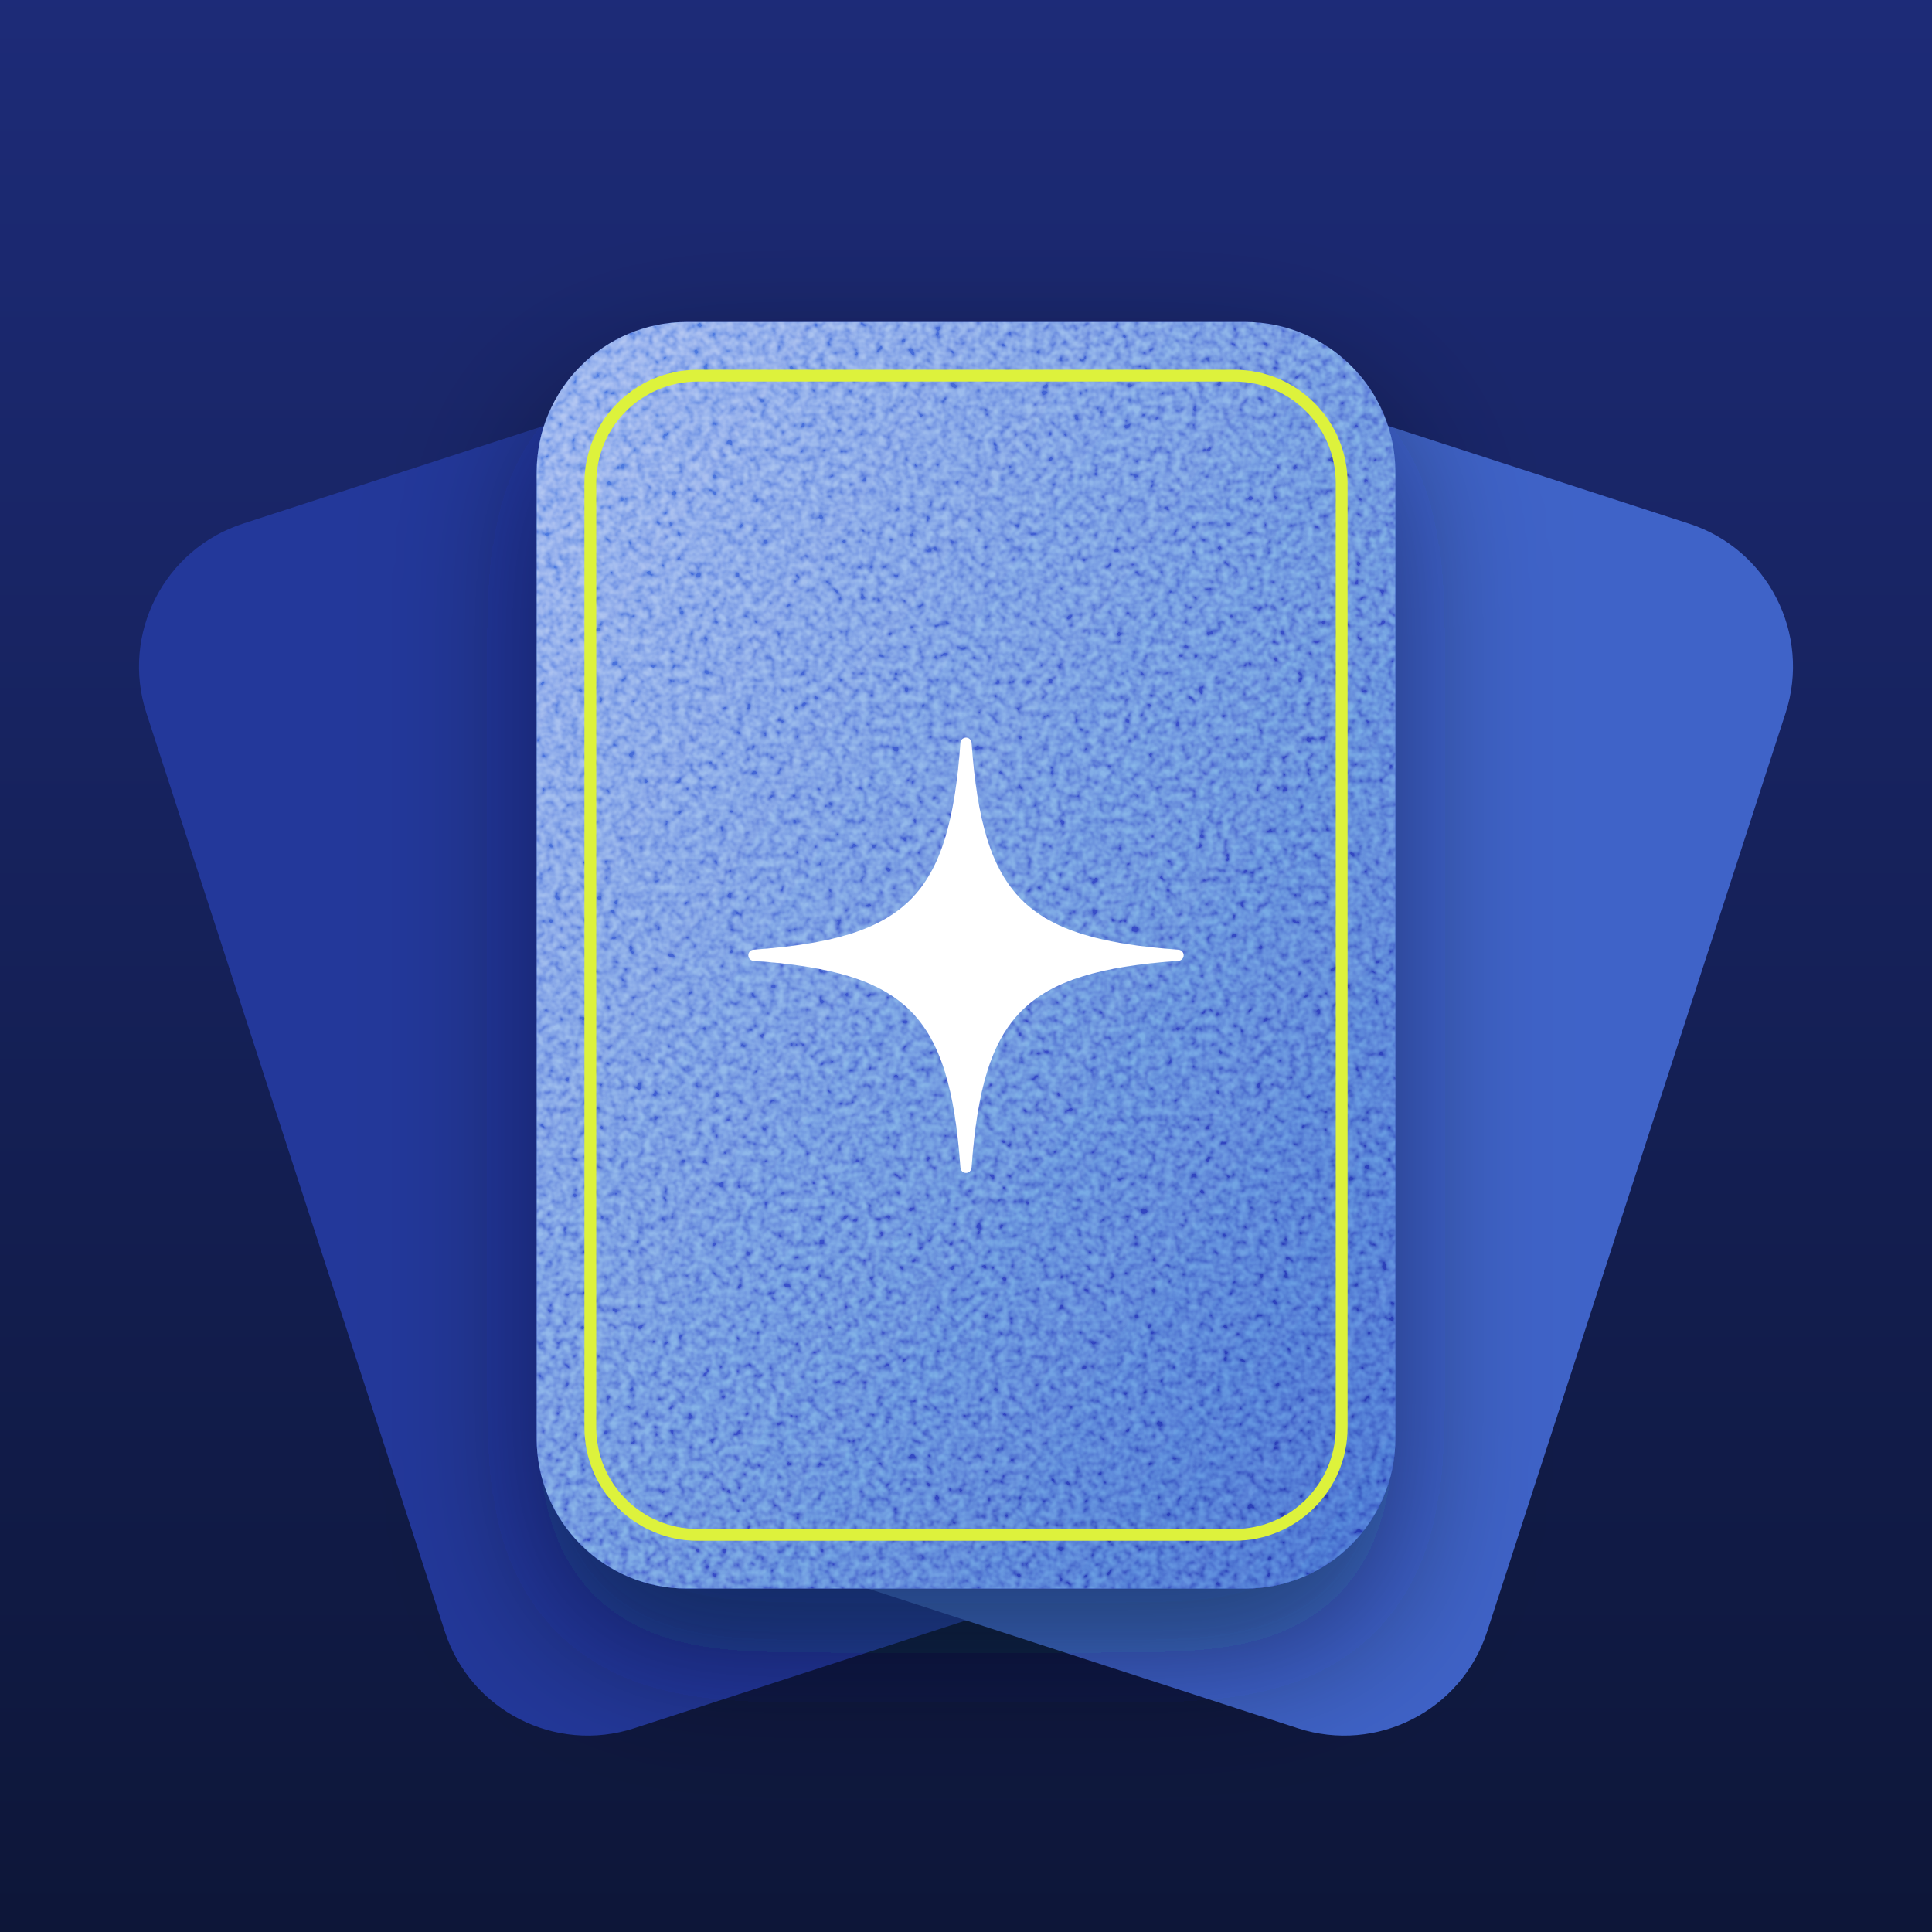
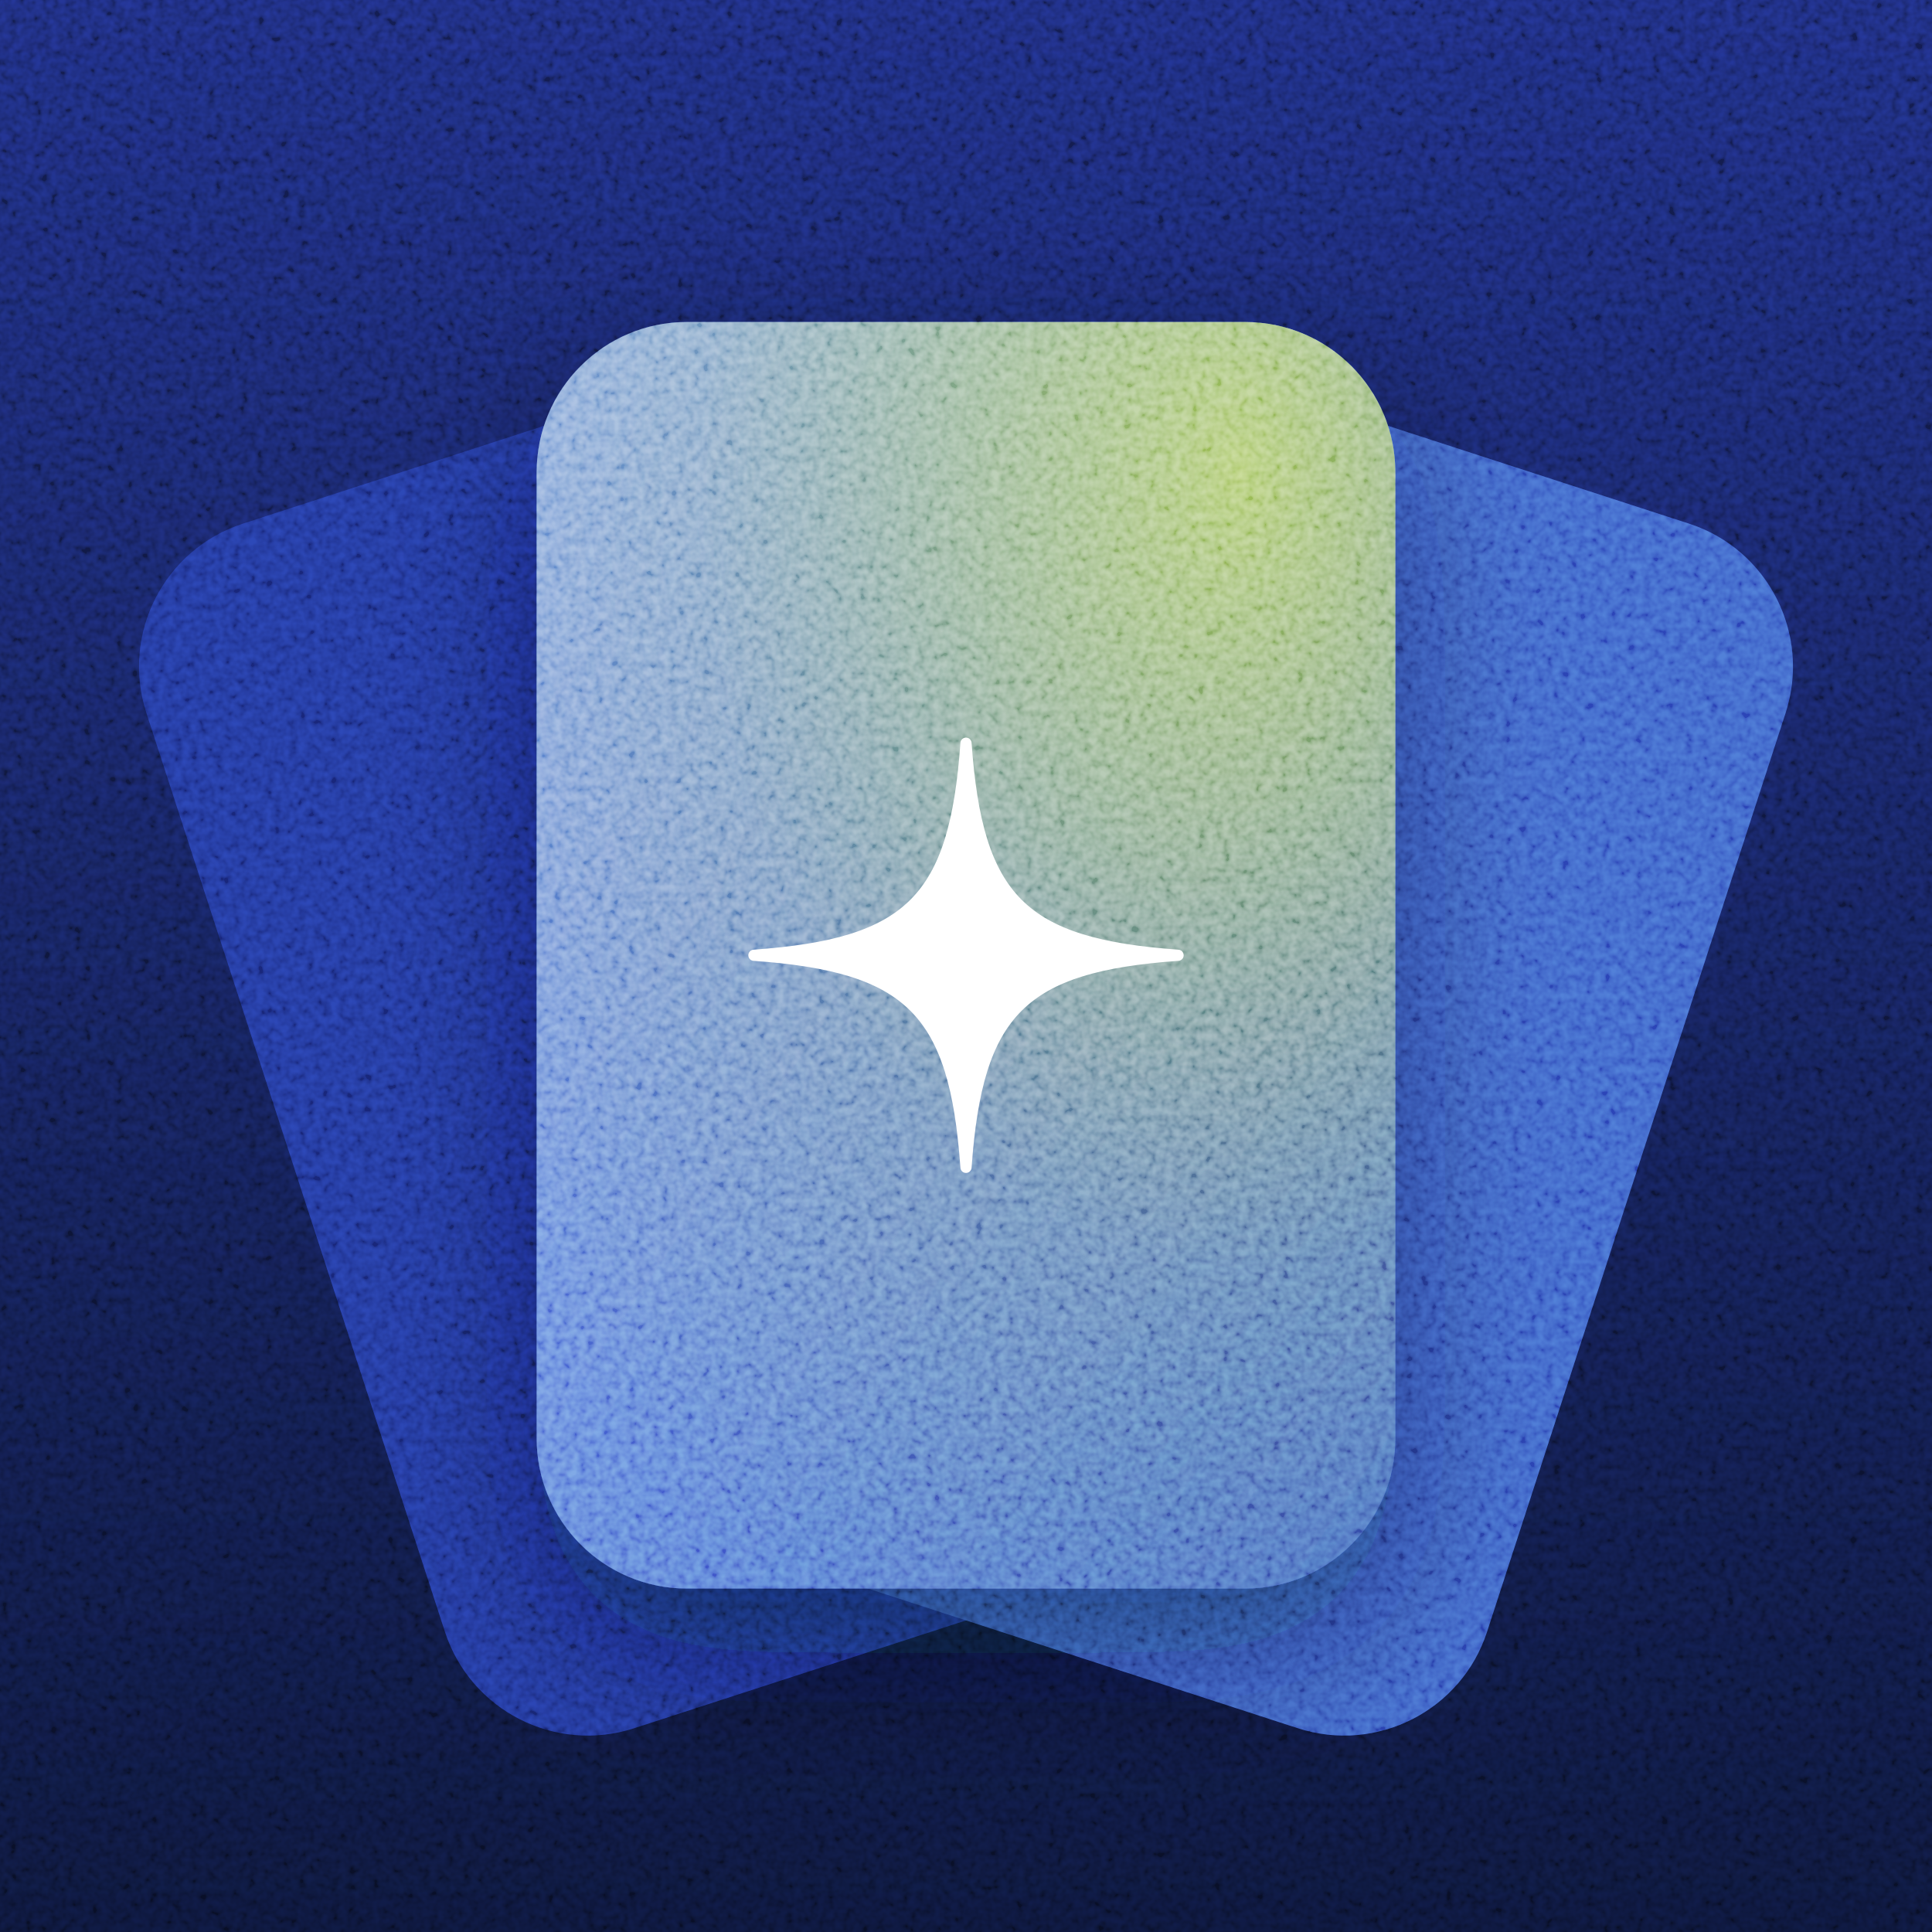
<svg xmlns="http://www.w3.org/2000/svg" viewBox="0 0 180 180">
  <defs>
    <linearGradient id="bl" x1="0" y1="0" x2="1" y2="1">
      <stop offset="0" stop-color="#7B9DEE" />
      <stop offset="1" stop-color="#4A6DD2" />
    </linearGradient>
    <linearGradient id="nv" x1="0" y1="0" x2="0" y2="1">
      <stop offset="0" stop-color="#1D2B78" />
      <stop offset="1" stop-color="#0D1638" />
    </linearGradient>
    <linearGradient id="cd" x1="0" y1="0" x2="1" y2="1">
      <stop offset="0" stop-color="#86A6EC" />
      <stop offset="1" stop-color="#3F63C8" />
    </linearGradient>
    <filter id="sh" x="-40%" y="-40%" width="180%" height="180%">
      <feDropShadow dx="0" dy="6" stdDeviation="7" flood-color="#050A22" flood-opacity=".5" />
    </filter>
    <filter id="gr" x="0" y="0" width="100%" height="100%">
      <feTurbulence type="fractalNoise" baseFrequency="1.3" numOctaves="2" seed="4" />
      <feColorMatrix type="saturate" values="0" />
      <feComponentTransfer>
        <feFuncR type="linear" slope="2.2" intercept="-.6" />
        <feFuncG type="linear" slope="2.2" intercept="-.6" />
        <feFuncB type="linear" slope="2.2" intercept="-.6" />
        <feFuncA type="linear" slope="0" intercept="1" />
      </feComponentTransfer>
    </filter>
    <clipPath id="rh">
      <rect x="90" y="0" width="90" height="180" />
    </clipPath>
    <clipPath id="lh">
      <rect x="0" y="0" width="90" height="180" />
    </clipPath>
    <clipPath id="cc">
      <rect x="50" y="30" width="80" height="118" rx="14" />
    </clipPath>
-     <radialGradient id="lc" cx=".85" cy=".1" r=".75">
-       <stop offset="0" stop-color="#E6FA3C" stop-opacity=".95" />
-       <stop offset=".45" stop-color="#E6FA3C" stop-opacity=".35" />
+     <radialGradient id="lc" cx=".82" cy=".12" r="1.05">
+       <stop offset="0" stop-color="#E6FA3C" stop-opacity=".62" />
+       <stop offset=".3" stop-color="#E6FA3C" stop-opacity=".4" />
+       <stop offset=".6" stop-color="#E6FA3C" stop-opacity=".16" />
      <stop offset="1" stop-color="#E6FA3C" stop-opacity="0" />
    </radialGradient>
    <linearGradient id="ls" x1="0" y1="0" x2="1" y2="1">
      <stop offset=".25" stop-color="#fff" />
      <stop offset="1" stop-color="#DDF23C" />
    </linearGradient>
    <linearGradient id="lb" x1="0" y1="0" x2="1" y2="1">
      <stop offset="0" stop-color="#E9F77A" />
      <stop offset="1" stop-color="#B9CF3A" />
    </linearGradient>
  </defs>
  <rect width="180" height="180" fill="url(#nv)" />
  <g transform="rotate(-18 90 172)">
    <rect x="50" y="34" width="80" height="118" rx="14" fill="#23389A" />
  </g>
  <g transform="rotate(18 90 172)">
    <rect x="50" y="34" width="80" height="118" rx="14" fill="#3F63C8" />
  </g>
  <rect x="50" y="30" width="80" height="118" rx="14" fill="url(#cd)" filter="url(#sh)" />
-   <rect width="180" height="180" filter="url(#gr)" opacity="0.4" clip-path="url(#cc)" style="mix-blend-mode: overlay" />
-   <rect x="55" y="35" width="70" height="108" rx="10" fill="none" stroke="#DDF23C" stroke-width="1.1" />
+   <rect x="50" y="30" width="80" height="118" rx="14" fill="url(#lc)" />
  <g transform="translate(90 89) scale(0.52) translate(-50 -50)">
    <path d="M50 12 C52 40 60 48 88 50 C60 52 52 60 50 88 C48 60 40 52 12 50 C40 48 48 40 50 12 Z" fill="#fff" stroke="#fff" stroke-width="2" stroke-linejoin="round" />
  </g>
+   <rect width="180" height="180" filter="url(#gr)" opacity="0.3" style="mix-blend-mode: overlay" />
</svg>
